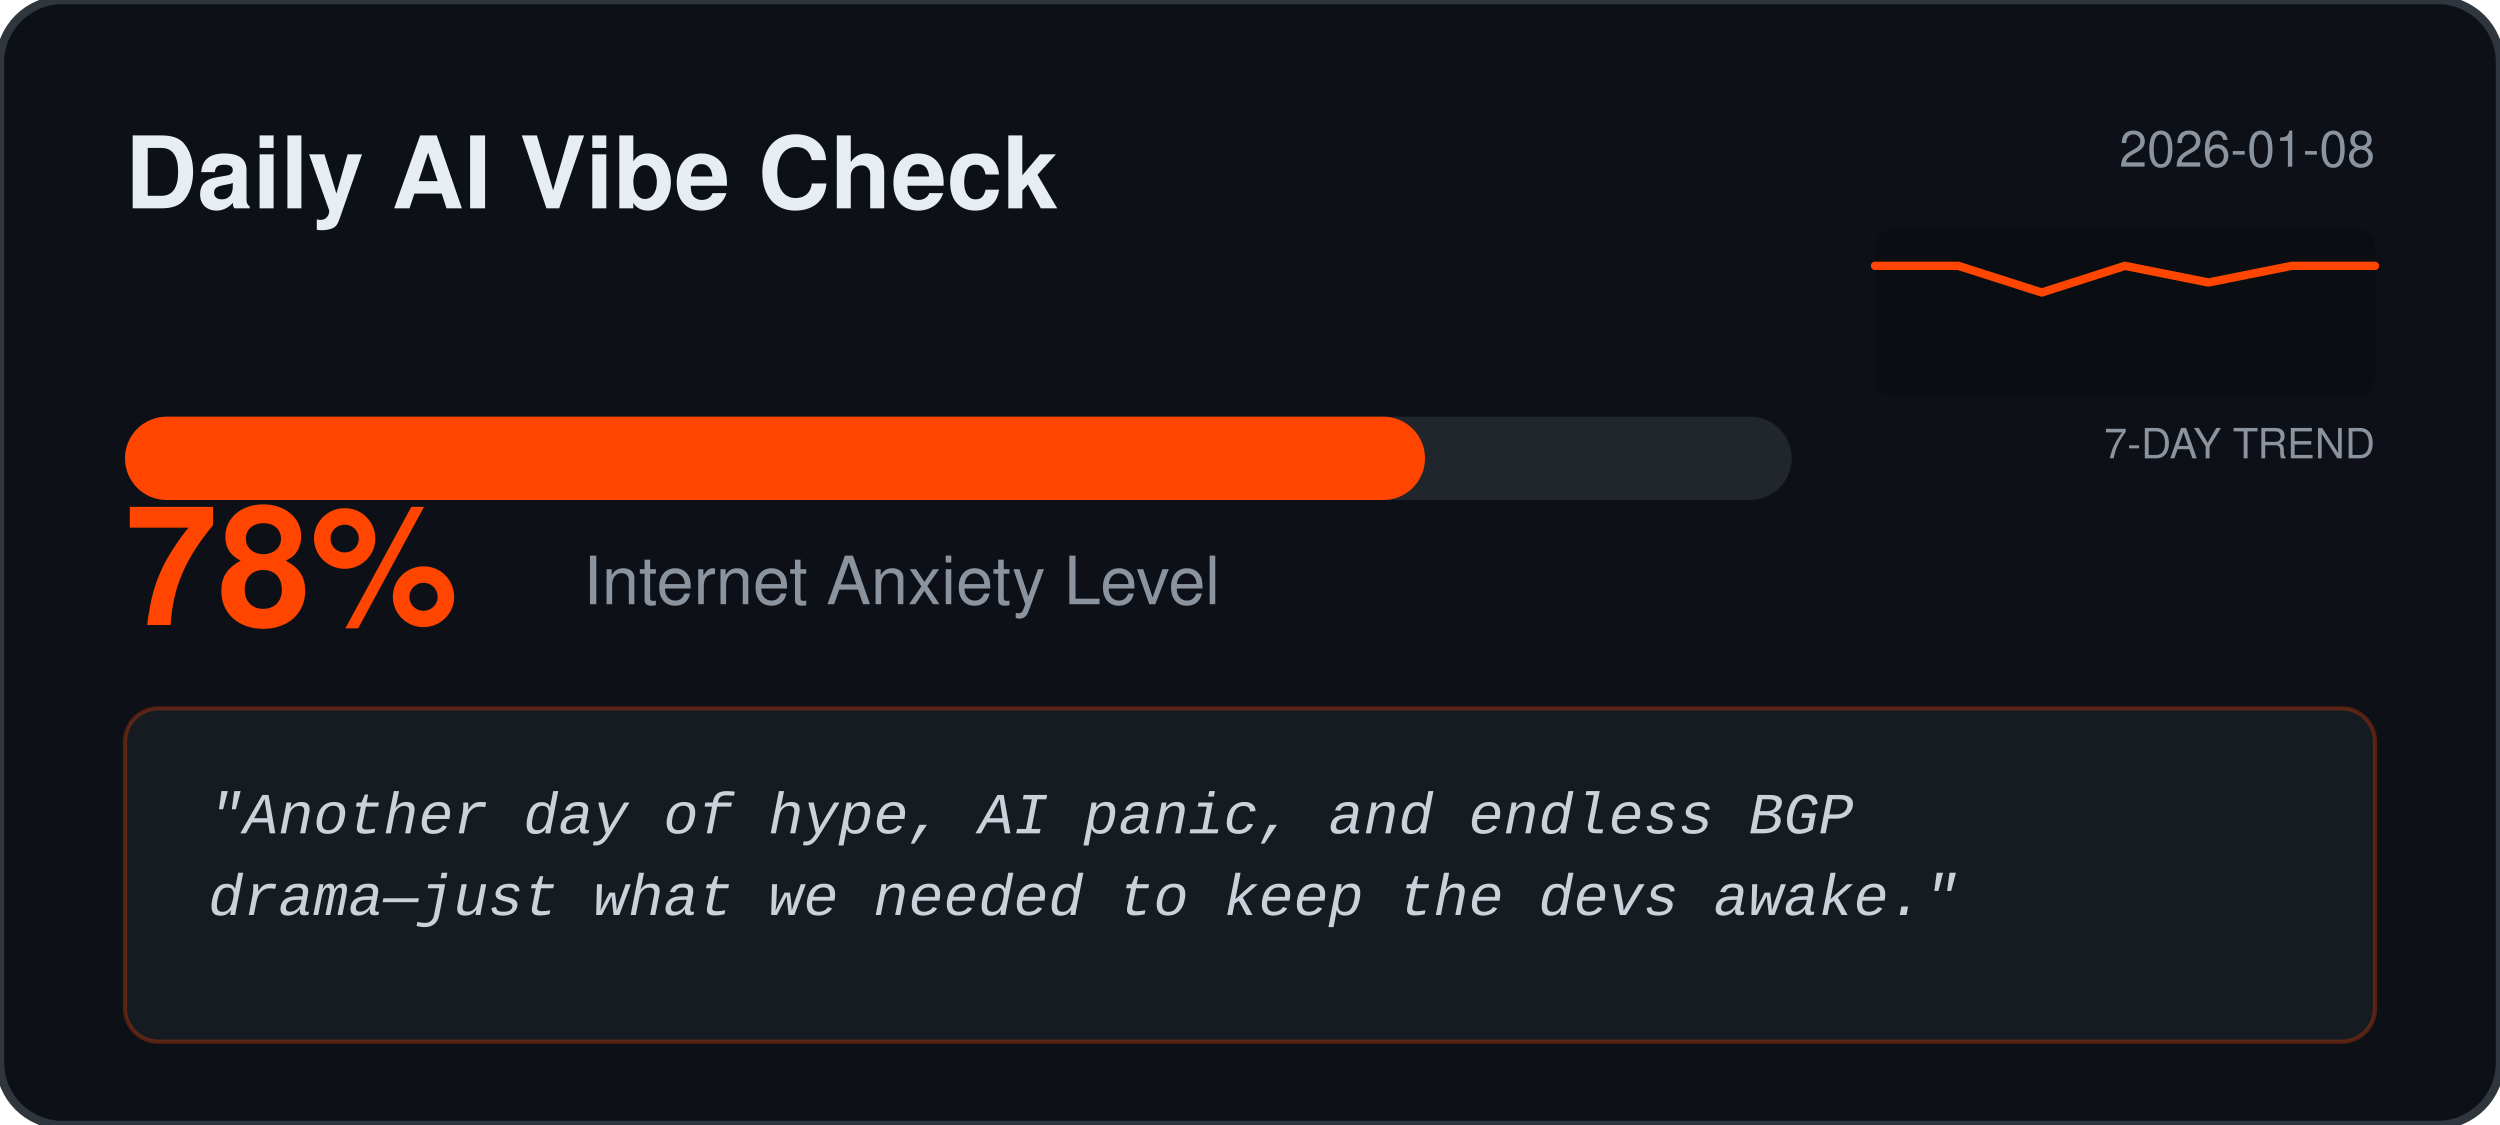
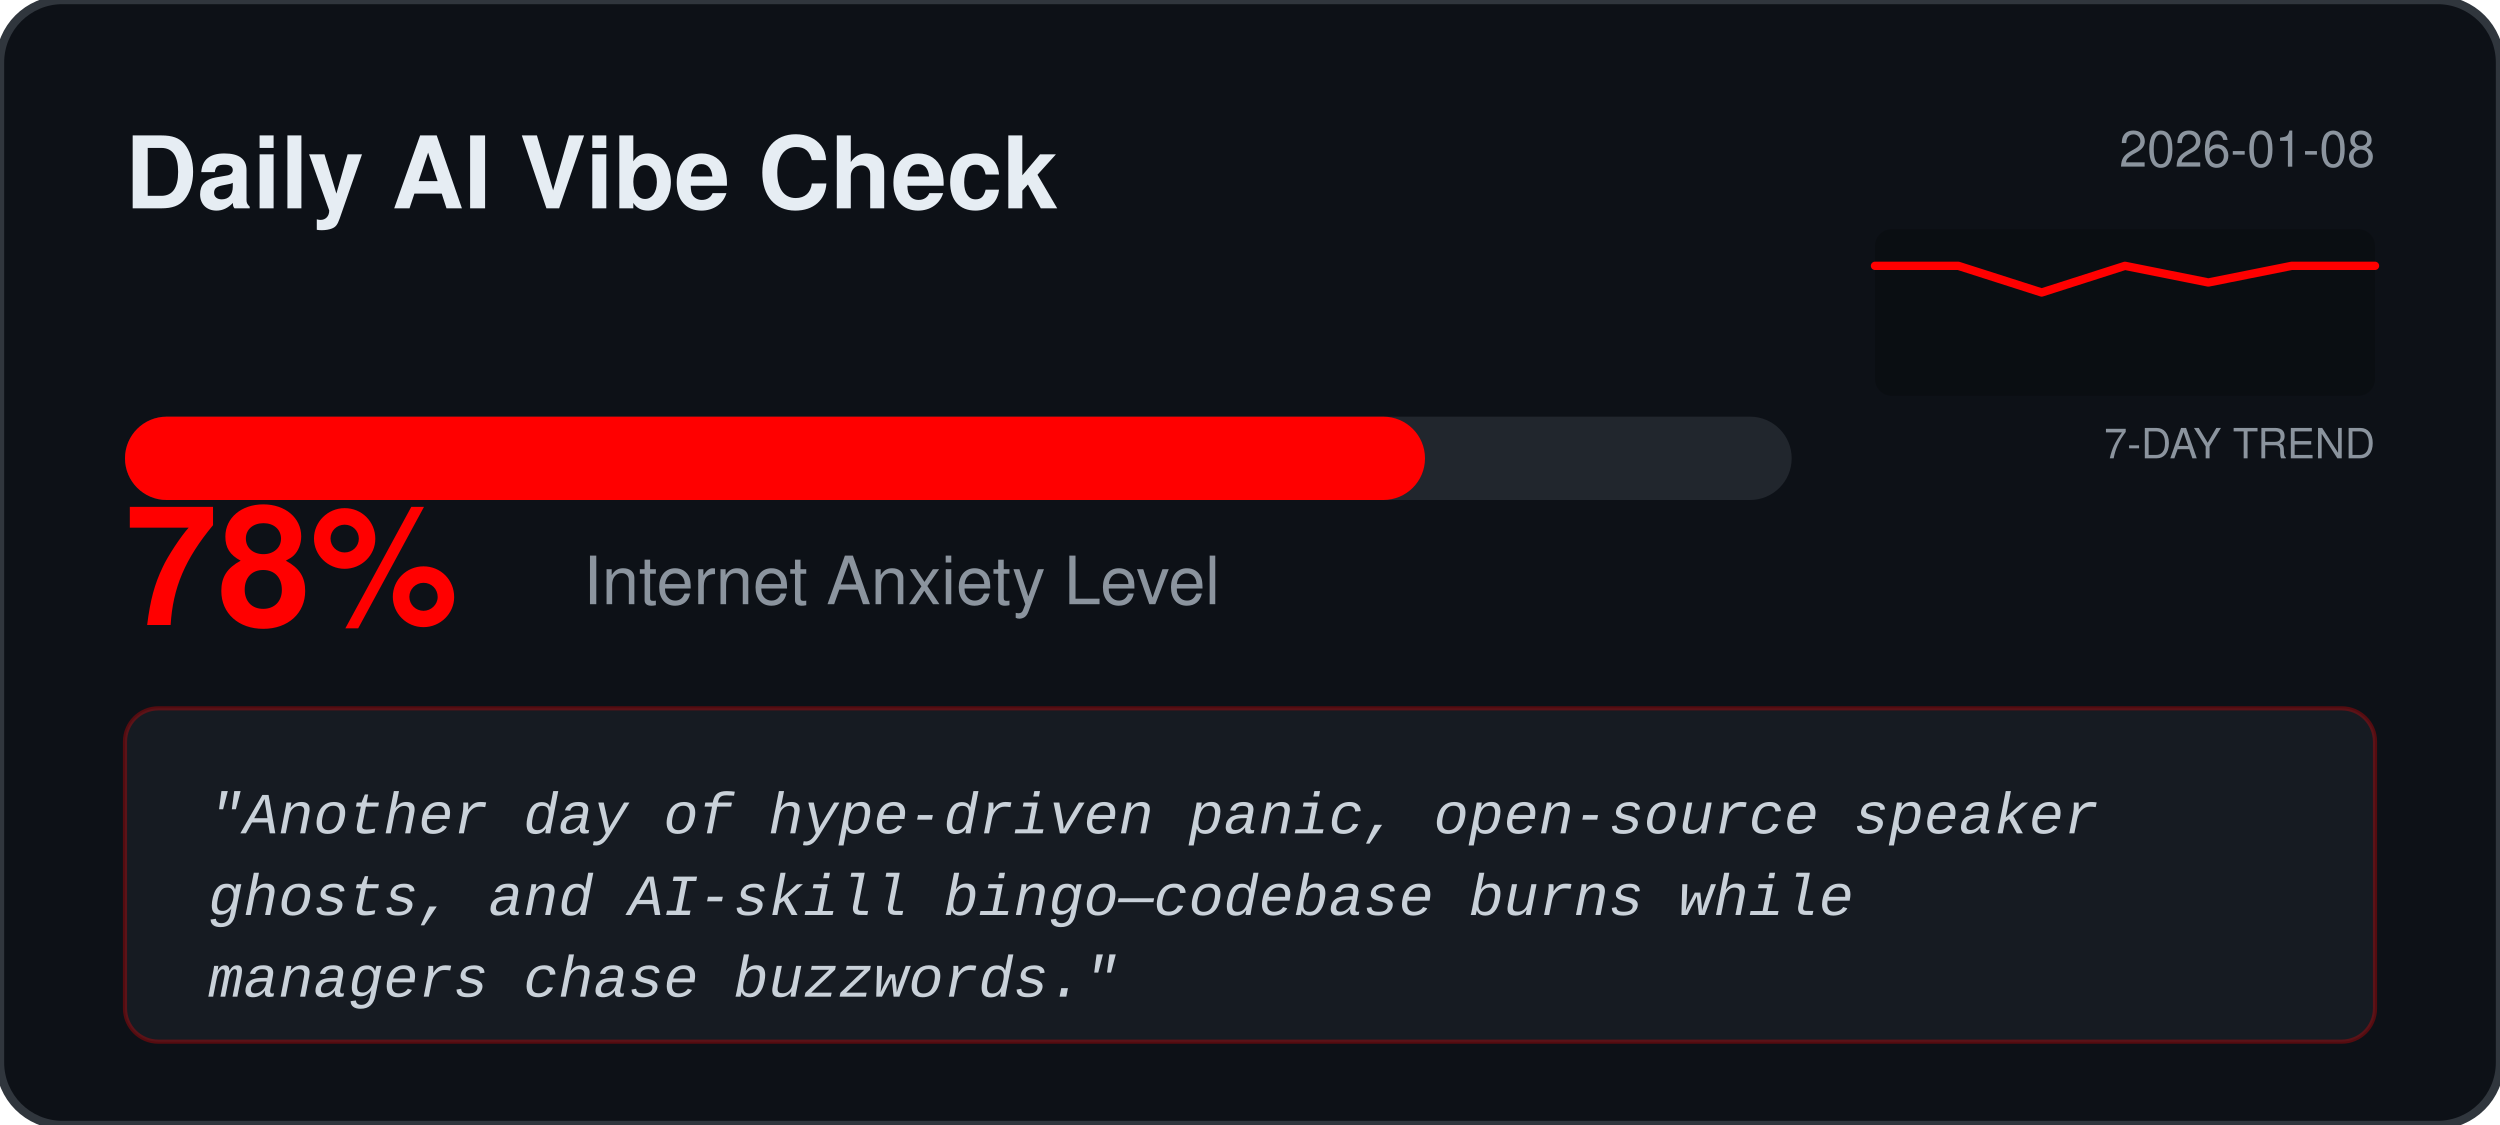
<svg xmlns="http://www.w3.org/2000/svg" width="600" height="270" viewBox="0 0 600 270" fill="none">
  <rect width="600" height="270" rx="15" fill="#0D1117" stroke="#30363D" stroke-width="2" />
  <text x="30" y="50" fill="#E6EDF3" font-family="Segoe UI, Helvetica, sans-serif" font-weight="bold" font-size="24">Daily AI Vibe Check</text>
  <text x="570" y="40" fill="#8B949E" font-family="Segoe UI, Helvetica, sans-serif" font-size="12" text-anchor="end">2026-01-08</text>
  <rect x="450" y="55" width="120" height="40" fill="#000000" fill-opacity="0.2" rx="4" />
  <text x="570" y="110" fill="#8B949E" font-family="Segoe UI, Helvetica, sans-serif" font-size="10" text-anchor="end">7-DAY TREND</text>
-   <polyline points="450.0,63.8 470.0,63.8 490.0,70.2 510.0,63.8 530.0,67.8 550.0,63.8 570.0,63.8" fill="none" stroke="#FF4500" stroke-width="2" stroke-linecap="round" stroke-linejoin="round" />
+   <polyline points="450.0,63.8 470.0,63.8 490.0,70.2 510.0,63.8 530.0,67.8 550.0,63.8 570.0,63.8" fill="none" stroke="#FF0000" stroke-width="2" stroke-linecap="round" stroke-linejoin="round" />
  <rect x="30" y="100" width="400" height="20" rx="10" fill="#21262D" />
-   <rect x="30" y="100" width="312.0" height="20" rx="10" fill="#FF4500" />
-   <text x="30" y="150" fill="#FF4500" font-family="Segoe UI, Helvetica, sans-serif" font-weight="bold" font-size="40">78%</text>
+   <rect x="30" y="100" width="312.0" height="20" rx="10" fill="#FF0000" />
+   <text x="30" y="150" fill="#FF0000" font-family="Segoe UI, Helvetica, sans-serif" font-weight="bold" font-size="40">78%</text>
  <text x="140" y="145" fill="#8B949E" font-family="Segoe UI, Helvetica, sans-serif" font-size="16">Internet Anxiety Level</text>
-   <rect x="30" y="170" width="540" height="80" rx="8" fill="#161B22" stroke="#FF4500" stroke-opacity="0.3" />
+   <rect x="30" y="170" width="540" height="80" rx="8" fill="#161B22" stroke="#FF0000" stroke-opacity="0.3" />
  <text x="50" y="200" fill="#C9D1D9" font-family="Courier New, monospace" font-size="14" font-style="italic">
-     <tspan x="50" dy="0">"Another day of hype, AI panic, and endless BGP</tspan>
-     <tspan x="50" dy="1.4em">drama—just what we needed to keep the devs awake."</tspan>
+     <tspan x="50" dy="0">"Another day of hype‑driven panic, open‑source speaker</tspan>
+     <tspan x="50" dy="1.4em">ghosts, and AI‑skill bingo—codebase burns while</tspan>
+     <tspan x="50" dy="1.4em">managers chase buzzwords."</tspan>
  </text>
</svg>
